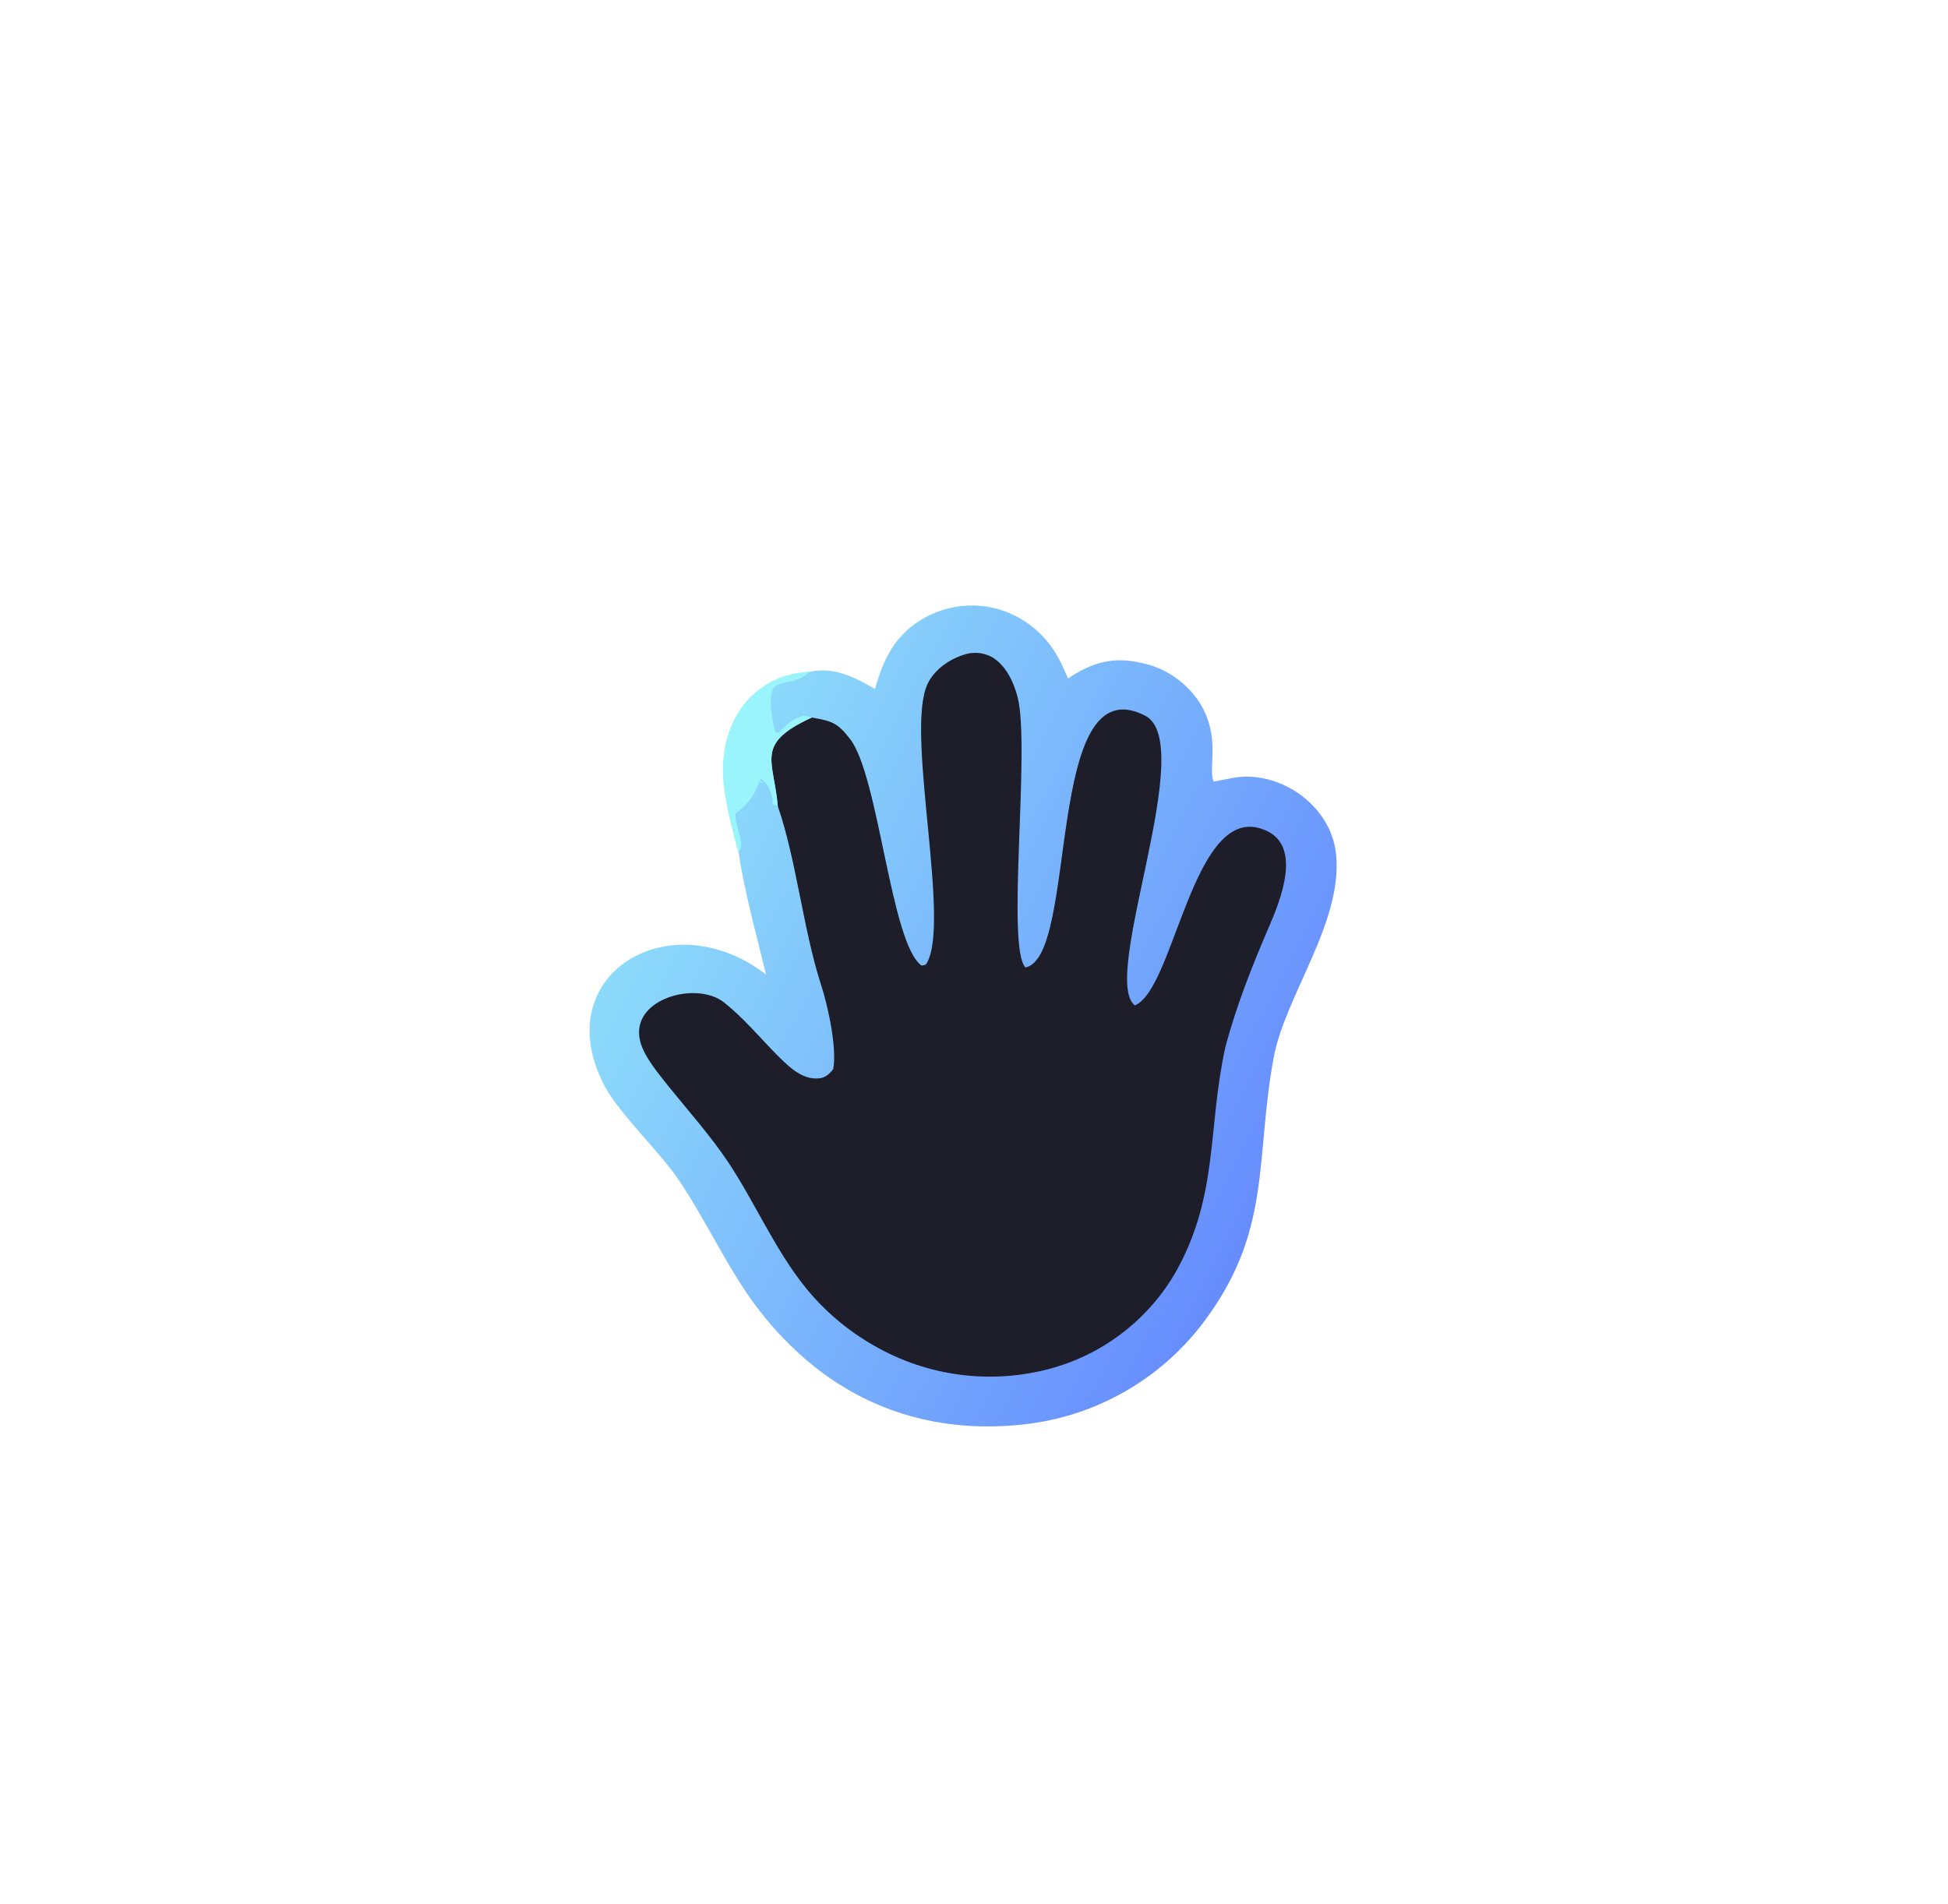
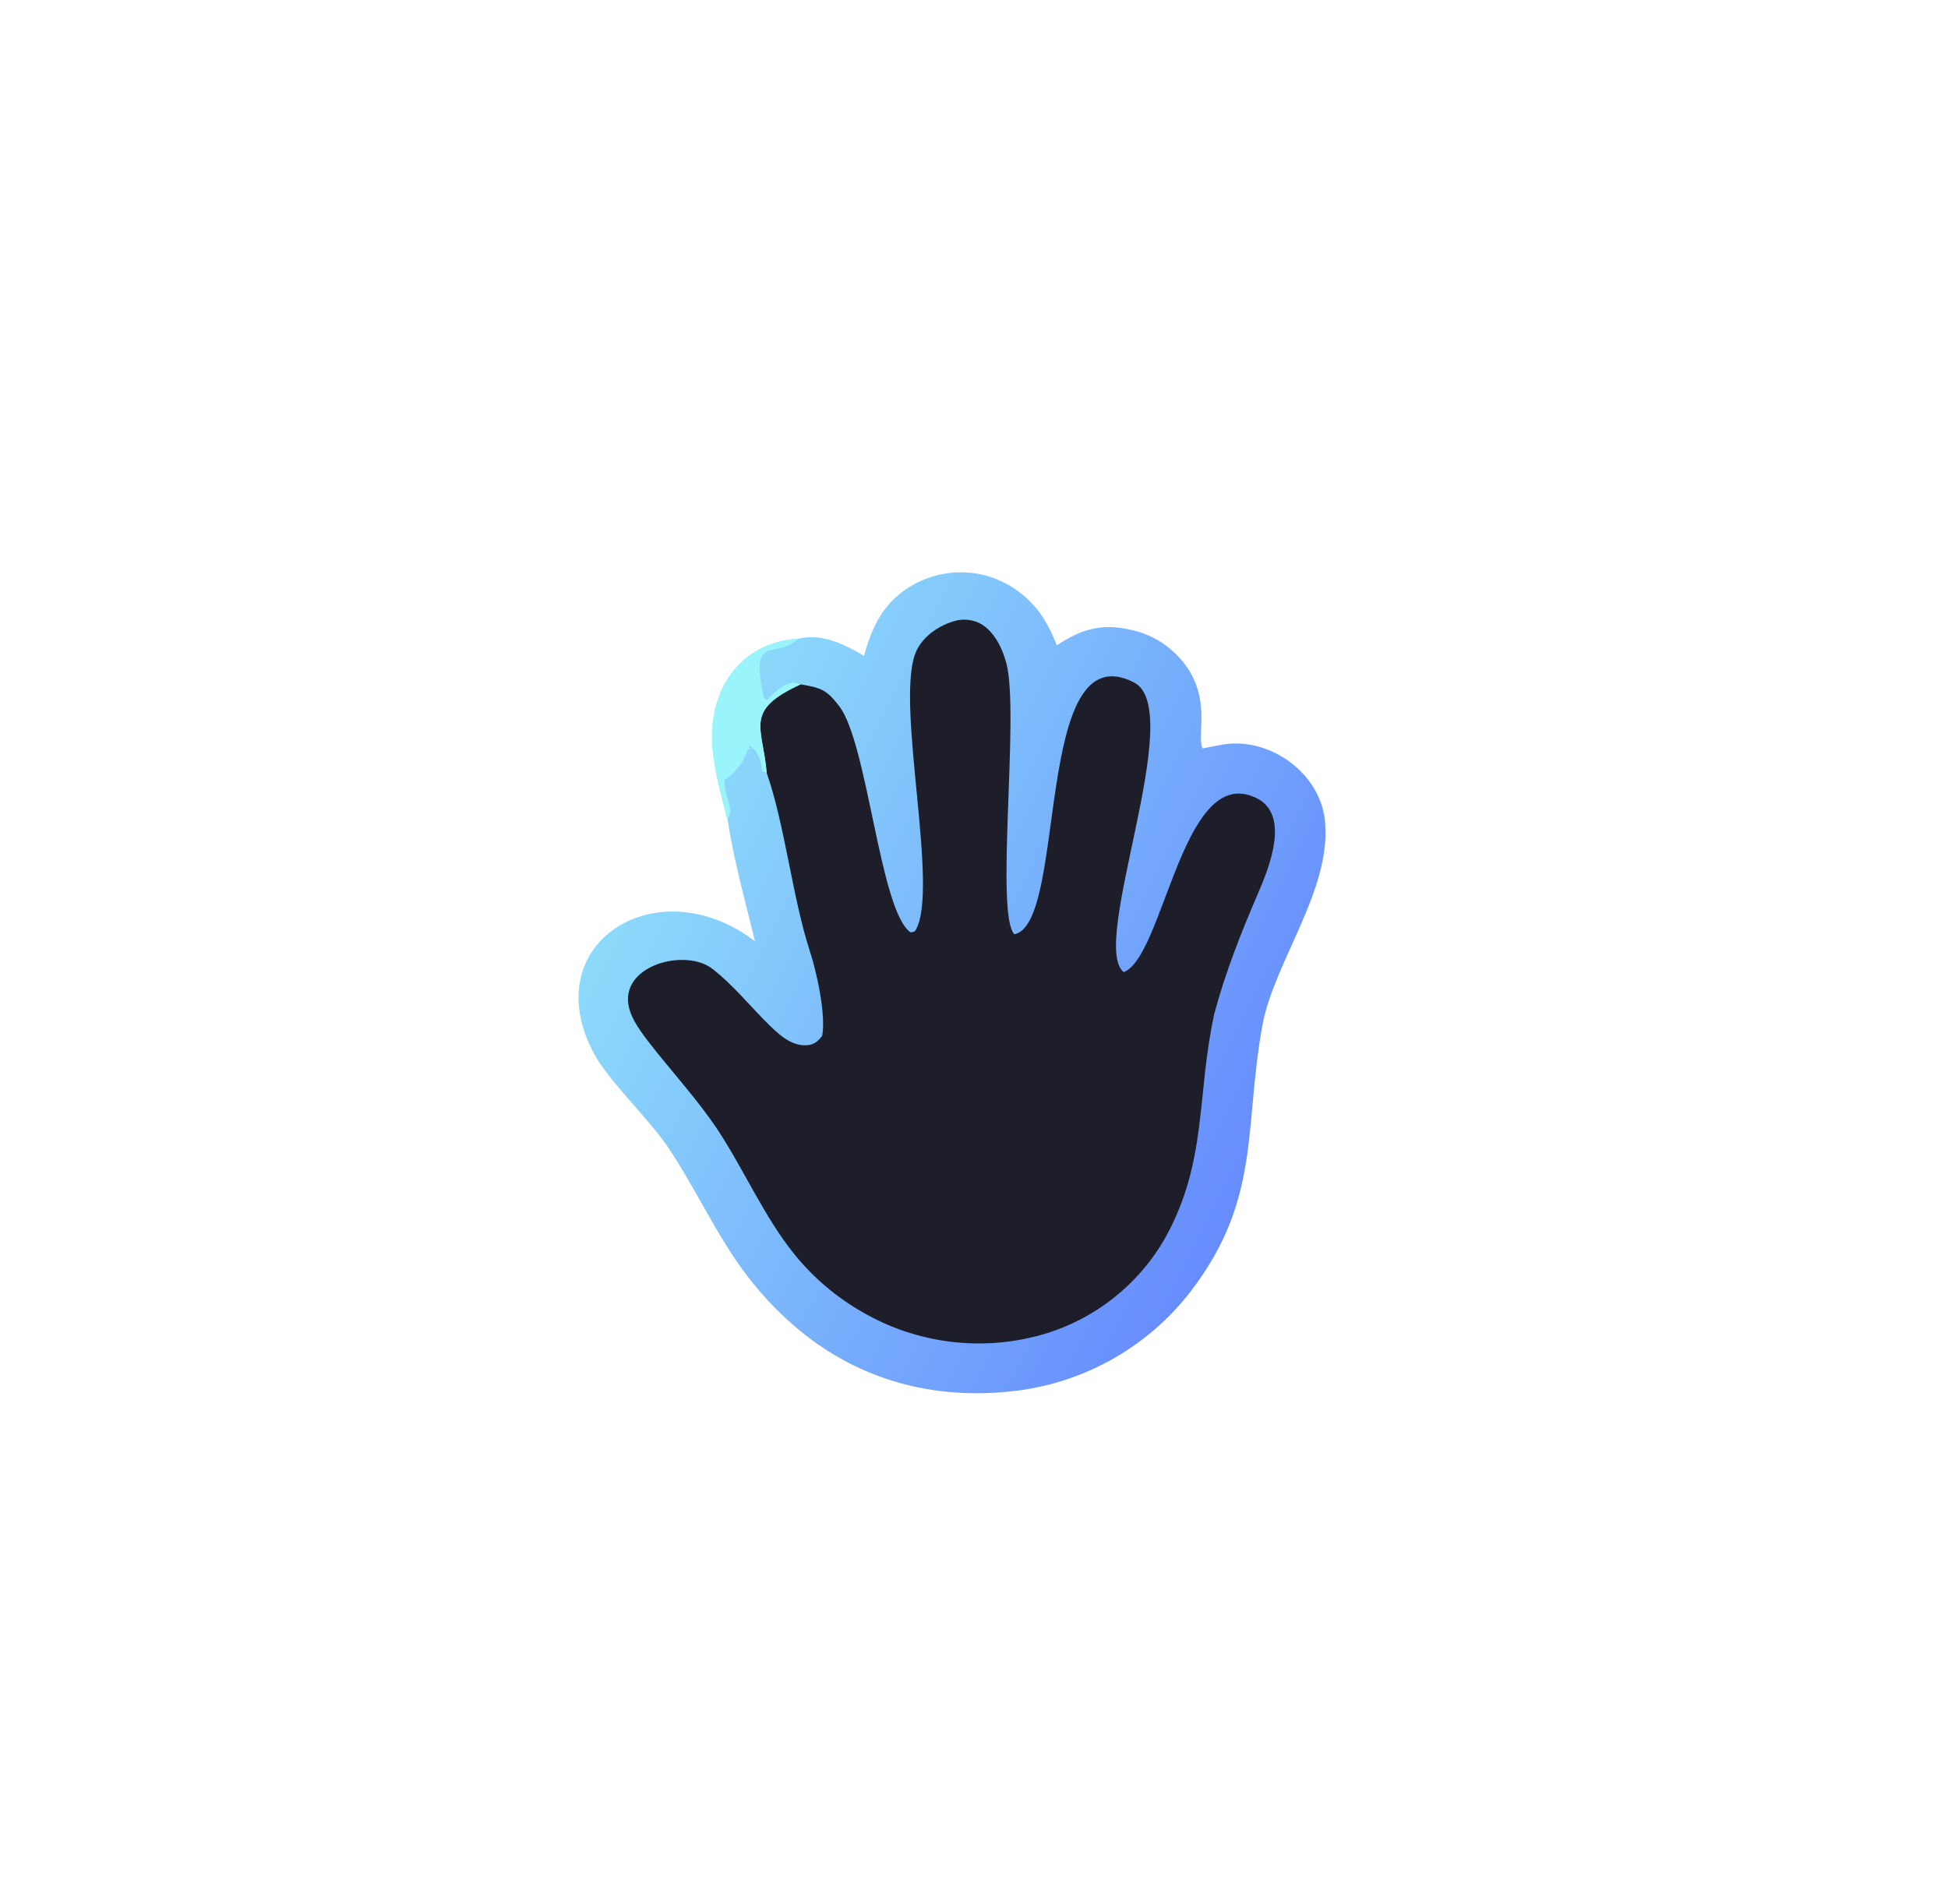
<svg xmlns="http://www.w3.org/2000/svg" width="44" height="43" viewBox="0 0 44 43">
-   <svg x="7.06" y="4.69" width="33.88" height="33.11" viewBox="1152 0 384 341.333" preserveAspectRatio="xMidYMid meet" style="overflow:hidden">
+   <svg x="6.81" y="3.94" width="33.88" height="33.11" viewBox="1152 0 384 341.333" preserveAspectRatio="xMidYMid meet" style="overflow:hidden">
    <g transform="translate(0 0)" data-sgt-offset="1">
      <defs>
        <linearGradient id="a" x1="1399.2" x2="1243.7" y1="228.9" y2="150.1" gradientUnits="userSpaceOnUse">
          <stop offset="0" stop-color="#678DFD" />
          <stop offset="1" stop-color="#8CDAFB" />
        </linearGradient>
      </defs>
      <path fill="url(#a)" d="M1296 106.3c2.2-7.9 5.2-14 12.6-18.2a25 25 0 0 1 18.8-2.3 25.6 25.6 0 0 1 15.5 12.5c1 1.7 1.7 3.5 2.5 5.3 6-4 11.3-5.7 18.7-4 6.2 1.2 11.6 5 15 10.2 5.6 9 2 16.9 3.6 20.2l4.7-.9c11.8-2.3 25.2 6.7 26.6 19.3 1.9 17.6-13 36.2-16 52.5-4.8 26.5-.3 44.6-18.4 68.2a66.7 66.7 0 0 1-43.9 25.3c-20 2.6-39-1.8-55-14.4a84.6 84.6 0 0 1-14.8-15.2c-7.5-9.8-13.1-22.4-20.3-33-5.1-7.4-14.9-16.6-18.7-23.6-15.2-28.4 16.3-47.9 41.2-28.8-2.2-9-5.8-22.3-7-31.2-1.6-6-3.3-12-3.8-18.1-1.4-14.6 6.7-27.3 22-28.2 6-1.4 11.6 1.4 16.7 4.4Z" data-index="1" />
      <path fill="#1D1E29" d="M1279.8 113.6c5 .9 6.5 1.2 9.8 5.5 7.4 9.5 10.4 52.4 18.3 58 .7-.1 1 0 1.4-.7 5.9-10.6-5-56.7-.3-70.3 1.4-4.2 5.6-7.3 9.8-8.6a9 9 0 0 1 6.9.5c3.7 2 5.8 6.5 6.8 10.4 3.3 13-3 64 2 69.2 13.7-2.7 4.7-77.7 30.6-64.5 13.8 7-11.6 67.2-2.6 74.2 10.2-4 14.9-52.2 33-45 10.2 3.8 4.2 18.3 1.3 25-4.3 10-8.3 20.1-11.1 30.6-4.6 20.8-1.7 37.7-12.5 57.3a53.1 53.1 0 0 1-31.9 25 59.3 59.3 0 0 1-45.6-5.8 61.7 61.7 0 0 1-17.3-14.6c-8-9.8-13.1-22-20.1-32.5-4.5-6.7-10.2-13.1-15.2-19.3-2.5-3.2-6.2-7.5-7.2-11.4-2.9-11 14.5-15.7 21.5-10 4.8 3.8 8.9 8.7 13.1 13 3 3 6.6 6.8 11 6.4 1.8-.1 2.9-1.2 3.8-2.4 1-5.4-1.4-16.4-3.2-21.8-4.5-14-6.3-32-11-45.5-1-11.9-6-16 8.7-22.7Z" data-index="2" style="opacity:1" />
      <path fill="#99F5FB" d="M1261 148.2c-1.5-6-3.2-12-3.8-18.1-1.3-14.6 6.8-27.3 22-28.2-5.9 5.7-12.6-2-8.8 15.3l.8.4.7-.7c2.3-2.2 3-3 6-3.8l1.9.5c-14.7 6.8-9.7 10.8-8.7 22.7l-1.3-.5c.1-2.6-1-5-3-6.5l-.3.4 1 .7-1.2-.3a14.8 14.8 0 0 1-6 8c-.3 4.2 2.8 7.2.7 10.1Z" data-index="3" />
      <defs>
        <linearGradient id="b" x1="663.9" x2="507.5" y1="554.3" y2="458.7" gradientUnits="userSpaceOnUse">
          <stop offset="0" stop-color="#87A3F8" />
          <stop offset="1" stop-color="#86E3FC" />
        </linearGradient>
      </defs>
      <path fill="url(#b)" d="M580.4 414.4a92.7 92.7 0 1 1 11.7 185 92.7 92.7 0 0 1-11.7-185Z" data-index="4" style="opacity:1" />
      <path fill="#1D1E29" d="M582 427.2a79.7 79.7 0 1 1 8.4 159.3 79.7 79.7 0 0 1-8.5-159.3Z" data-index="5" style="opacity:1" />
      <path fill="#7A99FB" d="M619.2 456.3a59.6 59.6 0 0 1 17 84.6c-5 7.3-20.2 21.5-29 22.2-6.7-1-14.4 7.5-13.2-6 .2-3.2 2.7-3.6 5.2-4.5l-.5-.8c11.3-5 15.8-5.1 24.7-16.4 7.7-9.7 11.1-22 9.6-34.3-2-15.9-9.1-24-20.9-33.3 2.1-1.4 5.8-9 7-11.5Z" data-index="6" style="opacity:1" />
      <path fill="#86DCFA" d="M525.3 506.5c6-1.2 5.2-3 12.3-2l.3 1.4c1 32.2 29.7 52.4 60.8 46l.5.7c-2.5 1-5 1.3-5.2 4.4-1.2 13.6 6.5 5 13.1 6.1a60.5 60.5 0 0 1-62.7-12.9 58.6 58.6 0 0 1-19.1-43.7Z" data-index="7" style="opacity:1" />
      <path fill="#737DBB" d="M526.2 500c4.4-38 51.6-61.9 49.5-42.5-2.7 3-8.4 6-12.2 8a48 48 0 0 0-24.3 30c-.9 3.7-.6 7.2-1.3 10.4l-.3-1.4c-7.1-1-6.3.8-12.3 2 .2-2 .6-4.4 1-6.4Z" data-index="8" />
      <path fill="#97CCD6" d="M526.2 500c6.2-6 12.3-4.4 11.4 4.5-7.1-1-6.3.8-12.3 2 .2-2 .6-4.4 1-6.4Z" data-index="9" />
      <path fill="#86DCFA" d="M612.1 467.8c-9.9-5.5-16.6-6.2-27.3-8.5-3.7-.8-4.4-6.6-2.5-10.2 7.5-7.3 29.4 2.7 36.9 7.2-1.3 2.5-5 10-7.1 11.5Z" data-index="10" style="opacity:1" />
      <path fill="#1D1E29" d="M905.8 178c-.1-13.8-.6-27.7-.9-41.6 0-7-.7-17.6.2-24.4.6-4.3 2-8.4 4-12.3 8.1-14.6 25.5-18.6 40-10.6 20.7 11.4 8 38.8 12.9 54.5 4-.4 7-.7 11 .7 5.1 1.8 7.8 4.5 11.6 8.2 10.9-2 18.4 0 25.9 8.2 27-1.9 33.4 13 33 37.8-.3 12.8.8 25.6-1.2 38.3-1 6.5-2.8 12.8-5.5 18.7-17.5 39.9-66.6 52.4-104.4 35-29.4-13.8-36.3-33.5-51.6-60.3-10.6-18.7-29.1-40.6 2.5-55.6 6.4-3 16.3.2 22.5 3.5Z" data-index="11" style="opacity:1" />
      <path fill="#7AB9FB" d="M905.8 178c-.1-13.8-.6-27.7-.9-41.6 0-7-.7-17.6.2-24.4.6-4.3 2-8.4 4-12.3 8.1-14.6 25.5-18.6 40-10.6 20.7 11.4 8 38.8 12.9 54.5-8.8 2.4-9.2 2.3-13.2 11-.3-11.8 2.3-46.4-4.2-52.7a15 15 0 0 0-11.3-4.2c-4.5.3-8.7 2.4-11.6 5.9-1.7 2-3.4 5.4-3.5 8-1.8 32.7 2.4 66.7.5 99.4-6.7-6-19.8-26.3-28.4-24.7-23.5 4.5-4.6 25.5 1.3 36.4 6.2 10.7 12 24 19.4 33.9 4.4 5.9 9.7 11.1 15.7 15.4a68.8 68.8 0 0 0 51.5 12.6c27.7-4.6 44.3-21.3 51-48 3.9-5.7 1.6-43.2 2.5-54.3-6.3-13-10.4-12.8-22.6-9-1.7.5-4.7-3.7-6.2-4.4-4.8-4.2-5.7-5-12.1-5.6-3.6 1.5-5.3 2-7.3 5.6-1.5.4-5.2.6-7 .7V166c-.2-5.1-1.8-7-5.2-10l.1-.5c-1-1-1-.9-1.6-2.2 2.5-2.1 3.4-.3 7-2.2v-.9c-4-1.5-4.2-1.4-6-4.6l2.1-1.3c5.2 1.8 7.9 4.5 11.7 8.2 10.9-2 18.4 0 25.9 8.2 27-1.9 33.4 13 33 37.8-.3 12.8.8 25.6-1.2 38.3-1 6.5-2.8 12.8-5.5 18.7-17.5 39.9-66.6 52.4-104.4 35-29.4-13.8-36.3-33.5-51.6-60.3-10.6-18.7-29.1-40.6 2.5-55.6 6.4-3 16.3.2 22.5 3.5Z" data-index="12" style="opacity:1" />
      <path fill="#7DABFB" d="M971.4 155.5c3.1.8 3.2-.8 6.8.7 2.3 2.4 2.7 2.6 2.1 6 4.8-1 6.7-2.3 10.5 1.1-3.6 1.5-5.3 2-7.3 5.6-1.5.4-5.2.6-7 .7V166c-.2-5.1-1.8-7-5.2-10l.1-.5Z" data-index="13" style="opacity:1" />
      <path fill="#7A99FB" d="M962 143.6c4-.4 7-.7 11 .7l-2.2 1.3c1.8 3.2 2 3.1 6 4.6v.9c-3.6 1.9-4.5 0-7 2.2.6 1.3.6 1.2 1.6 2.2l-.1.4c-7.1-1.4-12.8-1.7-15.8 6.4l-3.5.3-1-.8-.2-5c-.4 3-.3 5.6-2 8.2v-10.4c4-8.7 4.4-8.6 13.2-11Z" data-index="14" style="opacity:1;visibility:visible" />
      <path fill="#737DBB" d="M1002.9 169c1.5.6 4.5 4.8 6.2 4.3 12.2-3.8 16.3-4 22.6 9-.9 11.1 1.4 48.6-2.6 54.2 1.5-10.5 5.7-60.8-8.2-63.8-17.6-4-4.2 18-13.2 22.2l-1.2-.7c-3.6-5.3-2-17.1-3.5-24.6l-.1-.7Z" data-index="16" style="opacity:1" />
      <path fill="#737DBB" d="M976.6 169.6c1.7-.1 5.4-.3 7-.7.2 5.4 2 14-3 17.4l-1.6-.5c-3.7-5-2.6-9.7-2.4-16.2Z" data-index="17" />
      <path fill="#737DBB" d="m950.8 156.8.3 5 1 .8 3.4-.3c.3 6.4 1.2 11.8-2 17.3l-1.4 1c-4.8-2.4-3.5-11-3.3-15.6 1.7-2.6 1.6-5.1 2-8.2Z" data-index="18" style="opacity:1;visibility:visible" />
      <path fill="#1D1E29" d="M200.5 429.9c9-4.5 16.7-5.7 25.7-.4a19 19 0 0 1 5.2 3.8c14.3-3 19.7-1.3 29.8 9.1 34.9-5.3 32.8 37.4 32.4 59.6-.3 17.8-2.8 31-9.3 47.7-3 8.5-2.9 18.3-9.6 25.7-5.6 7.8-18.7 12-28 12.7-18 1.3-45.4 3.3-60.3-8.3-9-7-8.1-14.9-12.8-22-4.2-6.4-16.5-18.3-19.4-25.2a49.6 49.6 0 0 1-9.3-48.3c4-10.6 10.8-16.2 19.8-22.3-.4-7-1.3-15 1.3-21.4 6.3-16 20.8-15.7 34.5-10.7Z" data-index="19" />
      <path fill="#7AB9FB" d="M200.5 456.3c2.5-11.7-5-14-4-23.7 2.4-3.4 3.4-.4 4.6-1.2a22 22 0 0 1 23-1.7l.8.4 1.3-.6a19 19 0 0 1 5.2 3.8c14.3-3 19.7-1.3 29.8 9.1 34.9-5.3 32.8 37.4 32.4 59.6-.3 17.8-2.8 31-9.3 47.7-3 8.5-2.9 18.3-9.6 25.7-5.6 7.8-18.7 12-28 12.7-18 1.3-45.4 3.3-60.3-8.3-9-7-8.1-14.9-12.8-22-4.2-6.4-16.5-18.3-19.4-25.2.1-2.6-1.8-4.6-2.8-6.5-4.5-9.3-10.8-18.7-6.7-29.1.3-.8 1.8-11.5 2-12.8v-.5c1.6-2 .8-1.5 3.2-2.2l.5 1.7 2.2.3c1.6 3.3-2.3 18.6 1.1 27.3 2.3 5.7 3 7.2 6.5 13.1l1.4-.4c7.9 9.7 16.3 19.5 23.8 29.5 3.3 4.5 3.7 13.8 8.8 17.4 12.2 8.9 37.5 6.7 52 5.5 7-.5 15.8-3.4 19.8-9 4.1-6 3.2-12.3 5-19.3 1.3-4.7 5.7-12.2 6.8-16.6 4.7-20.9 3.9-42.2 2.3-63.5-.6-7.4-7.7-15.5-15.7-14.2-7 1.3.4 14.4-3.4 20.5l-2.1.3c-6.7-3.4-2.5-18.2-6.7-24.5-3-4.6-10.3-9.9-15.7-6.5-5.8 7 .7 19.2-4.4 23.2l-2-.7c-5.4-6.2 1.6-26-11.4-28.6-26.4-5.3-2.8 22.5-15.3 26-2.8-1.6-3-3.7-3-6.7Z" data-index="20" />
      <path fill="#86DCFA" d="M200.5 429.9c9-4.5 16.7-5.7 25.7-.4l-1.3.6-.8-.4a22 22 0 0 0-23 1.7c-1.2.8-2.2-2.2-4.5 1.2-1 9.7 6.4 12 3.9 23.7-1.1-10.2-2-21.3-16-18.9-21.8 3.7 1.9 57-14.1 63.3-4-1.8.4-10.7.4-14.4.1-5-.3-9.9-.6-15-22.4 14.6-19.8 31.4-8.6 52.2l-1.4.4c-3.4-6-4.2-7.4-6.5-13.1-3.4-8.7.5-24-1.1-27.3l-2.2-.3-.5-1.7c-2.4.7-1.6.2-3.2 2.2v.5c-.2 1.3-1.7 12-2 12.8-4.1 10.4 2.2 19.8 6.7 29 1 2 3 4 2.8 6.6a49.6 49.6 0 0 1-9.3-48.3c4-10.6 10.8-16.2 19.8-22.3-.4-7-1.3-15 1.3-21.4 6.3-16 20.8-15.7 34.5-10.7Z" data-index="21" />
      <path fill="#7DABFB" d="M164.4 156.4v-.6c.3-15.5-1.3-31.8.6-47 1.3-6 5.3-12.6 11-14.8 15-5.9 26.3 5.6 36.3 15.1 4.6 3.3 13.1 11 17.7 15l31.5 27.8c14.6 12.8 29.8 25.3 43.7 38.8 13.5 13 7.3 33.4-11.4 35.6-8.3 1-17.2.2-25.6.3 5.5 12.1 17.5 33.4 17 44.4-1 18.5-20.9 28.3-36.9 22.1-14.4-5.6-23.5-32.4-29-44.2-9.3 9.3-20.5 24.7-34.6 24.5-16.1-.2-21.5-13.6-20.4-27.8.3-29.7-.6-59.6 0-89.2Z" data-index="22" style="opacity:1" />
      <path fill="#1D1E29" d="M177.1 159.6c1.1-11.2-4.6-52.6 6.7-54.8 6 .7 12.7 8 17.7 12.2 7 6.9 17.5 15.6 25.1 22.2L272 179c4.4 3.9 22 18.3 24.6 22 15.3 22.2-40.3 8.1-46.4 14.9-.3 6.9 21.5 46.2 22 52 .3 4.1-1.3 8.2-4.5 10.8-23.9 20.6-33.6-43.2-44.6-49-2.4-.2-3.8.6-5.6 2-6.9 5.8-25 29.2-32.9 28.8-2 0-4-.9-5.4-2.4-4.6-5-.6-83.2-2.1-98.4Z" data-index="23" style="opacity:1" />
      <path fill="#68F7E2" d="M164.4 156.4v-.6c.3-15.5-1.3-31.8.6-47 1.3-6 5.3-12.6 11-14.8 15-5.9 26.3 5.6 36.3 15.1-4.2-.7-14.5-10.6-18.4-13.9-2 2.6-4.8 5.7-4.8 8.7 2.2 6.4 11.8 5.9 12.4 13.1-5-4.3-11.7-11.5-17.7-12.2-11.3 2.2-5.6 43.6-6.7 54.8-2.3-2.6-.2-36.7-1.2-43.3a27 27 0 0 1-9 2.3l-1 .2c.2 15 .3 30.1 0 45.2h-.4l-1.1-7.6Z" data-index="24" style="opacity:1" />
      <path fill="#7DABFB" d="M1410.2 736.8c6.8-.5 13.3 2.4 16.1 8.8 2.8 6.5-.9 16.7-3 23.1-5.7 18.4-11.5 36.8-17.5 55.2-3 9-11.3 13.9-20.5 10.2-5.8-2.4-7.8-8.1-9.8-13.4-14 13.6-30.9 29.8-44 44 21.3 6.7 20.8 27.7 5.8 31.5-18.1 4.6-67 26.1-82.4 25.8-18.9-4.7-14.3-18.7-9.3-32.4 8.5-23.2 15.2-47.4 24.8-70.2 2-4.7 9-7 13.3-8 14 3 15.2 9 18.2 21.5l43-42.8-3.8-1.5c-4.8-2.2-8.8-6-10.4-11-4-12.5 11-18.9 20.4-21.7 19.5-6 39.5-14.1 59.1-19.1Z" data-index="25" style="opacity:1" />
      <path fill="#1D1E29" d="M1411.3 749.4c2 .1 1.1-.1 3 1 1.3 4.2-17.7 57.4-20 66a9.7 9.7 0 0 1-2.8 4.6c-2.9-1.8-7.6-17.1-9.9-22l-.4-.8a492.8 492.8 0 0 0-29 28.2c-12.8 13.8-31.5 30.1-43.4 44 6.5 3.7 21.7 6.7 25 10.6-.5 1.6-1.3 2.8-3 3.2-10.5 2.4-70.6 26.2-76.7 23.7.1-.8.3-2 .6-2.8 8-23.5 16.1-47.1 24.3-70.6.9-2.7 2.3-7.7 4.7-9 6.3 3 6.4 28.4 13.5 28.7 16.4-13.6 50.1-50.4 67.8-66.5l.2-1.9c-3-5.6-17-6-20.8-11.2l.3-1.2c5-4.2 55.6-19.9 66.6-24Z" data-index="26" style="opacity:1" />
      <path fill="#7DABFB" d="M908 827.2c-5.4 14.3-22.3 15.2-27 4.2-9.4-22.4-17.8-48-25.3-71.3-3.7-11.2 7.2-20.9 18-18.2 18.5 4.6 37.4 10.8 55.6 16.8 7.3 1.6 16.9 3.8 21 10.7 5.5 9.2-.2 17.3-8.5 21.4l-2.1 1c13.2 12.1 28.4 26.2 41.1 39 1.2-6.8 1.9-14.7 7.9-18.8 3.7-2.4 8.2-3.3 12.6-2.3 4.1 1 8.2 4 10.1 7.9 12.9 26.8 25 54.4 36 82a15.5 15.5 0 0 1-6.8 17.9c-9.2 5.4-28.6-3-38.7-6L956.5 898c-23.9-7.3-25.5-23.5-2.7-33.2l-28-26.6c-4-3.8-11.5-11.2-15.6-14.2-1.6.8-1.3 1-2.2 3.2Z" data-index="27" />
      <path fill="#1D1E29" d="M914.3 810.6c-2-2.1-7-7.4-9.5-8.1-6.5 2.8-6.2 17.7-11.2 22.5-2-1.2-24.9-63.5-25.4-69.4l1-.8c7.8-.7 45.7 13.6 57.8 16.1l.7.2c3 1 9 2.7 10.3 5.1-2.1 6.2-17.4 7.3-19.2 12 4.2 6 63.6 61.6 70 65.4 2.5-7.3 5.2-26.3 8.8-30.4 4.6.7 24.1 51.1 28.4 59.3 1.8 3.7 8 18.6 8.3 22l-1.1 1.2c-7.7-.2-78.3-21.1-80.6-24 1.6-3.3 18.5-9.2 23.5-12.2-12-12.8-27-25.9-39.8-38.2-4.4-4.3-18.3-18-22-20.7Z" data-index="28" />
      <path fill="#86DCFA" d="M908 827.2c-5.4 14.3-22.3 15.2-27 4.2-9.4-22.4-17.8-48-25.3-71.3-3.7-11.2 7.2-20.9 18-18.2 18.5 4.6 37.4 10.8 55.6 16.8-3.5 1-15.6-3.5-19.6-4.9-1.4 2.9-3.5 6.2-3 9 2.7 3.3 17.9 4.7 22.2 8l-1.2.3-.7-.2c-12.1-2.5-50-16.8-57.8-16.1l-1 .8c.5 5.9 23.4 68.2 25.4 69.4 5-4.8 4.7-19.7 11.2-22.5 2.5.7 7.5 6 9.5 8.1-4.7-1.2-7.1-4.6-10.4-8.2-1.8 5.4-6 21.4-10.4 24-5-2.5-6-16.2-10.1-21.4-3.5-.9-6.7 1.6-10 3 1.5 4.1 3.2 8.9 4.5 13 5.9 19.4 18.3 22.5 29.3 5.8l-.3-.3.7.2.4.5Z" data-index="29" />
      <path fill="#7A99FB" d="M1302.2 486c0-11.2.2-23.3-.1-34.6-.4-17.5-2-38.8 21.6-39.6 9-.3 19 7 19.7 16 1.7 19 .8 39.2.7 58.3h33c15.8-.4 38.3-1.6 39.1 20.2.4 9.8-6.5 18.7-16.8 20.6-17.8 1.6-37 .7-55 .7-.2 10.3 0 20.6 0 30.8-.1 10.9 2.2 27.3-6.7 35.4-12 11-33 4.6-35-12.6-1.4-17.5-.3-36-.5-53.6-10.6 0-24.7.3-35-.3-13.2.5-37.9 1-37.1-20 1-25.7 29.8-21.4 48.3-21.2 7.9-.1 15.8-.2 23.8 0Z" data-index="30" style="opacity:1" />
      <path fill="#1D1E29" d="M1270.8 497.4c6.2 0 38.7 1.5 41.5-1.3 6.2-6.4-2.6-55.2 3-67.7a8.4 8.4 0 0 1 7.2-5.4c2.4-.2 4.8.2 6.6 2 2 1.8 2.9 4.6 3.3 7.2 1.9 11 .3 37.6 0 50 0 4.5-1 10.2 2 13.8 11.5 7.1 66.2-7.2 70 8.7.5 2.3.3 4.8-1 6.8-1.7 2.7-5.1 4-8.2 4.6-8.8 1.6-58-2.4-61 2.1-7.3 10.4 7 65.9-8.7 69.6a9 9 0 0 1-7-1c-2.9-1.9-4-5.5-4.4-8.8-1.8-12.2 3.2-53.2-2.1-60.6-3-2-55-1.6-61.3-.7-16.9-6.2-7.7-21.9 7.1-19.4 2.5.4 10 0 13 .1Z" data-index="31" style="opacity:1" />
      <path fill="#7AB9FB" d="M1267.1 527.3c-13.1.5-37.8 1-37-20 1-25.7 29.8-21.4 48.3-21.2l-.9.3c-8.8 3-25.1-.6-29.9 2.9-.4 2.3-1.1 4.5-.6 6.7 4.5 2 23.5-1.6 28 .1-1.7 1.4-2.2.3-4.2 1.3-3 0-10.5.3-13-.1-14.8-2.5-24 13.2-7 19.4 4.6.8 14.9-.2 17.7.7-7 .7-18.8 1.3-25-2.7-2.8-1.7-3-6.6-3.1-9.6-2.1 3.8-6.7 9.1-6 12 12 15 20 6 32.7 10.2Z" data-index="32" />
      <defs>
        <linearGradient id="c" x1="177.1" x2="280.8" y1="814.6" y2="834.4" gradientUnits="userSpaceOnUse">
          <stop offset="0" stop-color="#8CE4F9" />
          <stop offset="1" stop-color="#7F8AFC" />
        </linearGradient>
      </defs>
      <path fill="url(#c)" d="M225 714.3c18.1-1.3 19.9 11.6 29.2 24 12.8 17 39.8 53.8-5.3 47.6-.2 26.6-.1 53.2 0 79.8 22.7-4.2 32.7 6.6 18.6 26.8-8.2 11.7-21 37-32.9 42.8-19.8 2.4-21.6-13.7-31.7-25.8-13.3-15.9-36-50.6 6.4-44.3l.1-79.3c-27.6 4.3-30.6-11.5-16.3-31.3 8.6-11.9 16.2-25.3 25.6-36.6a16 16 0 0 1 6.2-3.7Z" data-index="33" />
      <path fill="#1D1E29" d="M228.4 725.7c1.4.5 3.2 1.9 3.9 3 4 7.2 28.7 39.1 28 44.6-5.5 3.6-18.1-5-23.5 1.2-1 6.4-.7 38.4-.5 46.6.5 14.6-1 43 .6 56 4.3 6.2 17.2-3.4 23.5.7l.1 1.5a537.4 537.4 0 0 1-30.3 45c-5.2-1.8-24.8-34.7-30.1-41-1.4-1.5-2.2-3.4-1.7-5.5 5.2-3.6 17.4 4.3 22.5.3 1.2-6.2 1.6-99.7 0-104-1.8-5.1-17.4 2.8-22.3 0-.9-.6-.7-1-1-2 1.8-4.5 26.6-40.7 30.8-46.4Z" data-index="34" />
      <path fill="#7DABFB" d="M622.7 814.8c-3.9-21 10-28.1 26.3-16.6 11.5 8.2 36.9 20.3 44.5 31.5 6.7 9.9-8 20.4-16.4 24.4-11.6 5.5-26 18.9-38.3 22.9-1.9.2-3.8.3-5.7 0-11.8-1.2-11.5-12.5-10.4-21.3l-72.8-.2c3.4 24.2-12.6 27-29.4 14.3-11.5-8.6-62.1-29.6-35.4-47 10.1-6.6 37.2-25.6 48.3-29.8 16.3-1.5 18.7 8.2 16.3 21.6l73 .2Z" data-index="35" style="opacity:1" />
      <path fill="#1D1E29" d="m535.4 805.5 1.6.2c4.6 4.8-5.3 16 1.4 20.7 7.5.7 93.6.8 96.6-.7 4.7-6-3.6-17.2 1.2-20.2 5.4 2.4 40.1 24.3 45.2 28.5v2c-3.7 4-37.4 24.3-44.3 28.5l-1.8-.2c-3.2-3.5 2.8-10.2 1.8-15.1-.8-3.8-4.7-5.5-8.1-5.4-11.5.2-22.9.2-34.4.2l-35.3-.1c-6 0-16-.3-21.5.5-5.3 5.1 3.8 16.4-1 19.7-5-1-36.4-22-43-25.8-1.5-.8-2.3-2-2.5-3.7 3.5-4.6 36.6-24.2 44-29Z" data-index="36" style="opacity:1" />
      <path fill="#7DABFB" d="M585.3 88.5c9.7-.4 44.4-4.5 31.8 15.4-2.6 4-21 2.6-25.3 2.6v156.1c7-.1 20-1.8 25.6 3.2 5.6 5 1.1 14.7-5.7 14.9-12.5.4-25.7.4-38.2.4-6.7 0-21 1.7-24.2-4.7-8.7-16.9 19.3-14 27.5-13.8l-.1-103.8c0-12.3-.9-39.4.3-50.3-1.1-2.7-6-2.6-8.7-1.9-8 2.1-28-3.8-19-14.3 5.3-6.1 26.8-4 36-3.8Z" data-index="37" />
      <path fill="#86DCFA" d="M577 108.5c-1.1-2.7-6-2.6-8.7-1.9-8 2.1-28-3.8-19-14.3 5.3-6.1 26.8-4 36-3.8-4 1.8-13 1-17.7.8-1.5 3.2-5.2 10-5.2 13.2 3.6 5.2 11.6.7 15.2 3.4 0 2 .4 1.3-.6 2.6Z" data-index="38" />
      <path fill="#7AB9FB" d="M978.1 455.5c9.4-1.7 18.3-2.7 20.6 9.6 1.8 9.7-5.6 37-12.7 42.8a68 68 0 0 1-12.7 15.7c-2.2 1.3-3.9 2.3-5.2 4.7-3.7 3.5-10 9.7-14.3 12l-3 .6c-11.7-1.8-29-16.2-30.4-28.7l-.6.4c-.3 1.8-.3 1.7-1.2 3.2-7.4 1-19.9 8.6-24.7 3.8-2.7-8.9 18-25.7 25.7-28.7 1.8-.7 12.8-.8 13.4-1.7 9.6-13.8 23.7-27 40.3-31.9 1.1-.6 3.5-1.3 4.8-1.8Z" data-index="39" style="opacity:1" />
      <path fill="#1D1E29" d="M979.5 462.5c5.5-1 11.6-2.3 12.3 5.4 1 10.9-5.4 25.2-9.8 34.7l-.5.6a118.4 118.4 0 0 1-31.7 32.3 55.7 55.7 0 0 1-23.5-21.7c12.6-25.5 25.7-41.5 53.2-51.3Z" data-index="40" style="opacity:1" />
      <path fill="#99F5FB" d="M962.1 493a10.6 10.6 0 1 1 15.4-14.8A10.6 10.6 0 0 1 962 493Z" data-index="41" />
      <path fill="#7A99FB" d="M980 482.3A10.6 10.6 0 0 1 962 493l3.4-3.3a5.5 5.5 0 0 0 9.3-5.6c1.5-.2 3.7-1.2 5.1-1.8Z" data-index="42" />
      <path fill="#1D1E29" d="M965.5 489.7a5.5 5.5 0 1 1 8.6-6.8 5.5 5.5 0 0 1-8.6 6.8Z" data-index="43" />
      <path fill="#99F5FB" d="M919.8 512.6c-.3 1.8-.3 1.7-1.2 3.2-7.4 1-19.9 8.6-24.7 3.8-2.7-8.9 18-25.7 25.7-28.7 1.8-.7 12.8-.8 13.4-1.7 9.6-13.8 23.7-27 40.3-31.9l-.4 1.3a87.9 87.9 0 0 0-45.8 43c-.1.3-1.6 1-2 1-2.2 3.3-3.1 5.8-4.7 9.6l-.6.4Z" data-index="44" style="opacity:1" />
      <path fill="#1D1E29" d="M902.6 514.8c4.5-5.4 17.6-19.8 24.7-18 .4 2.3-.8 3.3-2.2 5.8-2.2 3.3-3.1 5.8-4.7 9.6l-.6.4c-5.5-2.3-11.8.3-17.2 2.2Z" data-index="45" />
      <path fill="#7DABFB" d="M978.1 455.5c9.4-1.7 18.3-2.7 20.6 9.6 1.8 9.7-5.6 37-12.7 42.8-.3-5.4 8.1-14.3 8.9-20.9.9-8.3 4.1-12.6 2.1-21.6l-1.6-.8.9-.2c-5.8 3.6-3.7 31.4-14.3 38.2 4.4-9.5 10.8-23.8 9.8-34.8-.7-7.6-6.8-6.2-12.3-5.3.7-4.4 2.7-4.2-1.4-7Z" data-index="46" />
      <defs>
        <linearGradient id="d" x1="1052.6" x2="951.4" y1="494.3" y2="519.9" gradientUnits="userSpaceOnUse">
          <stop offset="0" stop-color="#7C7DF8" />
          <stop offset="1" stop-color="#87D4FB" />
        </linearGradient>
      </defs>
      <path fill="url(#d)" d="M1010.3 439.7c-2.8 3-17.4 19.8-18.7 2.2-.2-2.4 15.1-17 17.6-19.3 1.6-1.5 5.6-1 7.2-.7 7.9 2.1 19 14.1 23.6 20.6a9.3 9.3 0 0 1 1.4 6.1c-4.8 8.4-13.5-1-17.3-5 5 16 9.8 19 16.8 32.7 11.1 22 9 52.4-2.5 74.2a89.8 89.8 0 0 1-68.3 47.6c-6.1.9-16.5 3-18.3-5.5.7-5 4.1-6.2 8.8-6 24.5-3.2 43.1-11 58.9-31.2a72.7 72.7 0 0 0 15-55c-2.5-18.7-9.8-24.8-17.8-40.4a76 76 0 0 1-6.4-20.3Z" data-index="47" style="opacity:1" />
      <path fill="#86DCFA" d="M970.1 598.1c-6.1.9-16.5 3-18.3-5.5.7-5 4.1-6.2 8.8-6 3.7.3 6.7 0 9.2 2 .8 3.2.5 6.3.3 9.5Z" data-index="48" />
      <defs>
        <linearGradient id="e" x1="888.3" x2="928.7" y1="443.6" y2="470.5" gradientUnits="userSpaceOnUse">
          <stop offset="0" stop-color="#97EDF3" />
          <stop offset="1" stop-color="#83DCFE" />
        </linearGradient>
      </defs>
      <path fill="url(#e)" d="M956.2 412.2c4-.5 8.8 2 8.6 6.3-.3 8.6-13.7 7-19.6 8a79.4 79.4 0 0 0-65.3 62.7c-1.3 7.4 0 16.4-5.5 21.4-6.1.4-9.3-2.8-9-9 2.5-53.1 40.8-85.3 90.8-89.4Z" data-index="49" />
      <path fill="#1D1E29" d="M968.1 528.3c.5 4.1.5 7.2-1 11.1 1.5 1.3 4.3 3.4 5.3 5-3.7 6.5-14 23.9-22.2 22.6-3.4-3.3-2.5-7.1-1.7-11.5.8-4.8.4-10 2.3-14.6l3-.7c4.4-2.2 10.6-8.4 14.3-11.9Z" data-index="50" />
      <path fill="#7AB9FB" d="M967 539.4c1.6 1.3 4.4 3.4 5.4 5-3.7 6.5-14 23.9-22.2 22.6-3.4-3.3-2.5-7.1-1.7-11.5.9.5 4.3 3 5 3a82 82 0 0 0 13.6-19Z" data-index="51" style="opacity:1" />
      <path fill="#7A99FB" d="m950.8 540.9 3-.7c1.5 6 .4 12-.3 18.3-.7 0-4.1-2.5-5-3 .8-4.8.4-10 2.3-14.6Z" data-index="52" />
      <path fill="#7A99FB" d="M915.3 534.6c-1.4-4 .7-7 4.2-9l1.1.1c3 5.4 4.5 12.4 10.2 14.2 4.2 1.2 7-.4 10 1.6 0 2.5 0 2.7-1.4 4.7-3.6 2.2-5.6.5-8.3 2.1-3.7 2.3-4.6 9.5-9.8 4.5-4.4.2-6.3 2.9-9 .8-2.5-6.5 1.7-6.1-2-11.4.7-2.9 3-5.2 5-7.6Z" data-index="53" style="opacity:1" />
      <path fill="#86DCFA" d="M915.3 534.6c2.4 1.5 3.6 2 4.2 5 .7 3.8-3.5 7.5-5.6 10.1-1 1.2-.4 2.4-1.7 3.9-2.4-6.5 1.8-6.1-1.9-11.4.7-2.9 3-5.2 5-7.6Z" data-index="54" style="opacity:1" />
      <path fill="#7A99FB" d="M968.1 528.3c1.3-2.4 3-3.4 5.2-4.7 2.3 8.8 2.6 12.4-1 20.8-1-1.6-3.7-3.7-5.2-5 1.5-4 1.5-7 1-11Z" data-index="56" />
      <path fill="#7DABFB" d="M931.2 556.3c1.4.6 1 .4 2 1.6.2 6-8.4 10.3-13.5 11.5-1.7-1-1.1-.4-1.8-2.2 1.7-3.3 6-3.9 9-6 1.1-.8 3.3-3.6 4.3-4.9Z" data-index="57" style="opacity:1" />
      <path fill="#99F5FB" d="M906.5 531.7c.6.8.9 1.5 1.4 2.4-.7 2.2-8.5 8.9-11.7 14-4.7-7.2 4.9-12.3 10.3-16.4Z" data-index="58" style="opacity:1" />
      <path fill="#86DCFA" d="M908.4 553.4c1.6.7 1.4.8 2.4 2.2-.5 3.4-5.5 7.7-8.1 10.3-1.3-.4-1.1-.4-2.2-1.2l-.1-1.5c1.4-3.1 5.5-7.1 8-9.8Z" data-index="59" style="opacity:1" />
    </g>
  </svg>
</svg>
